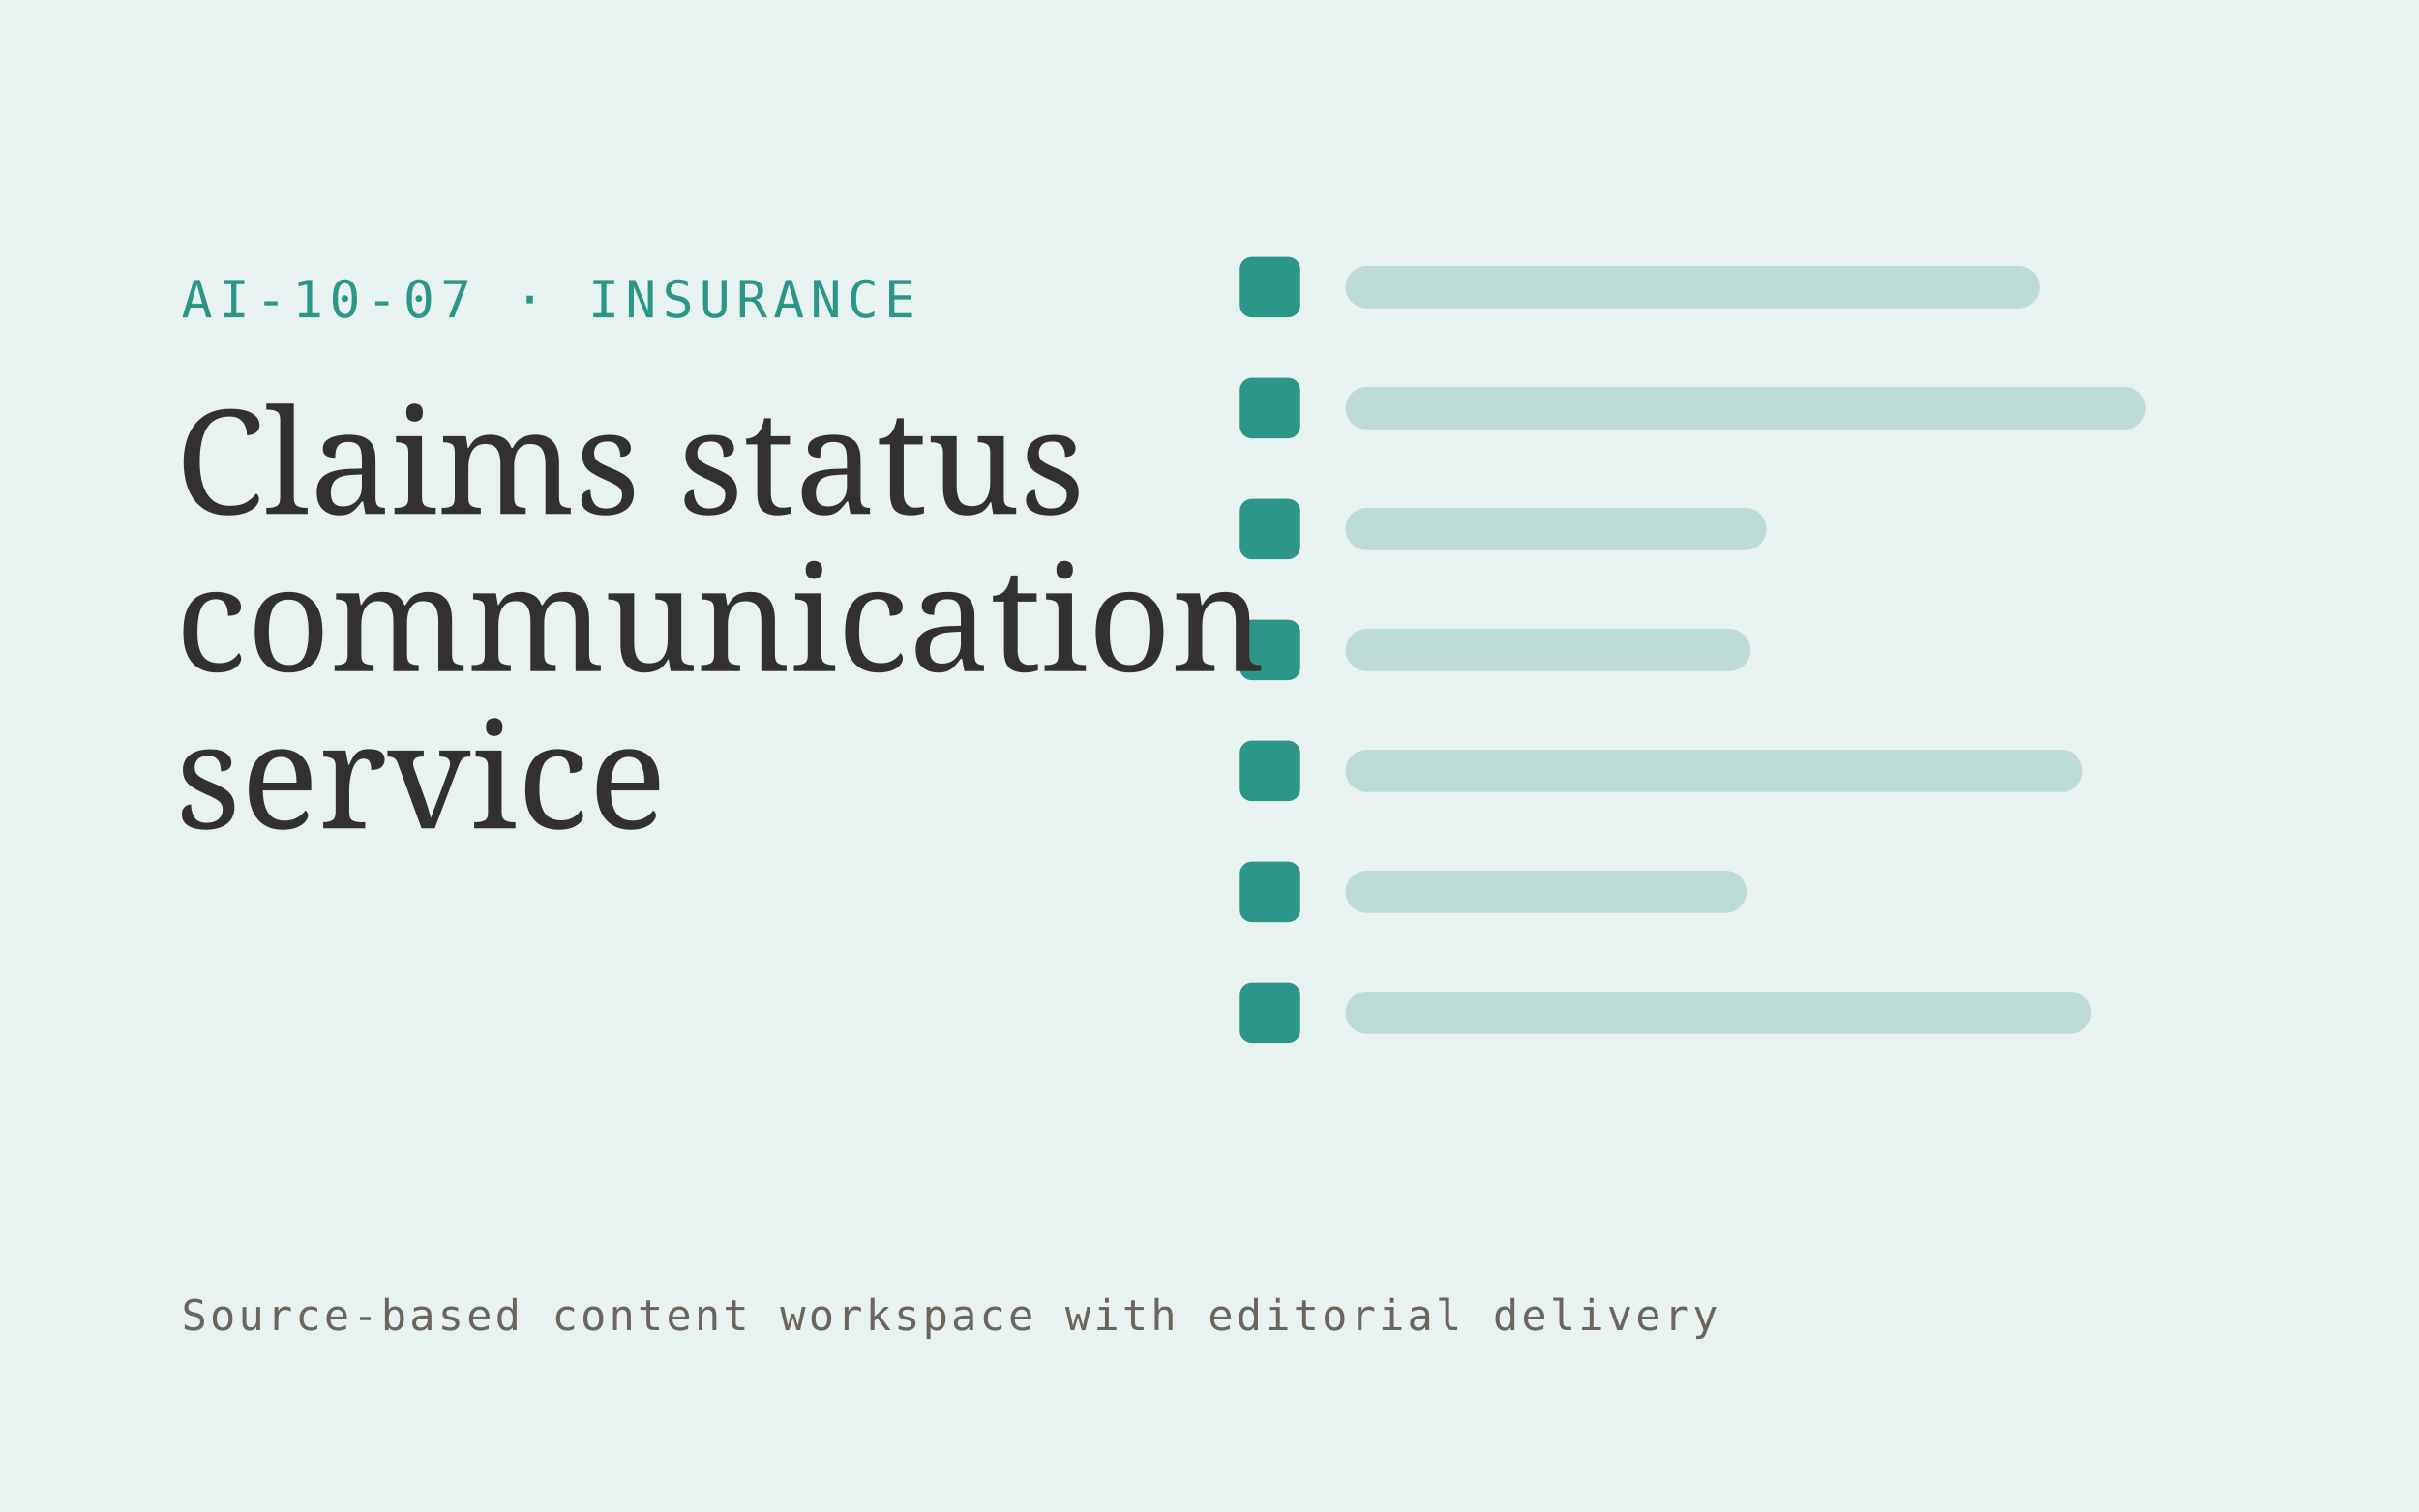
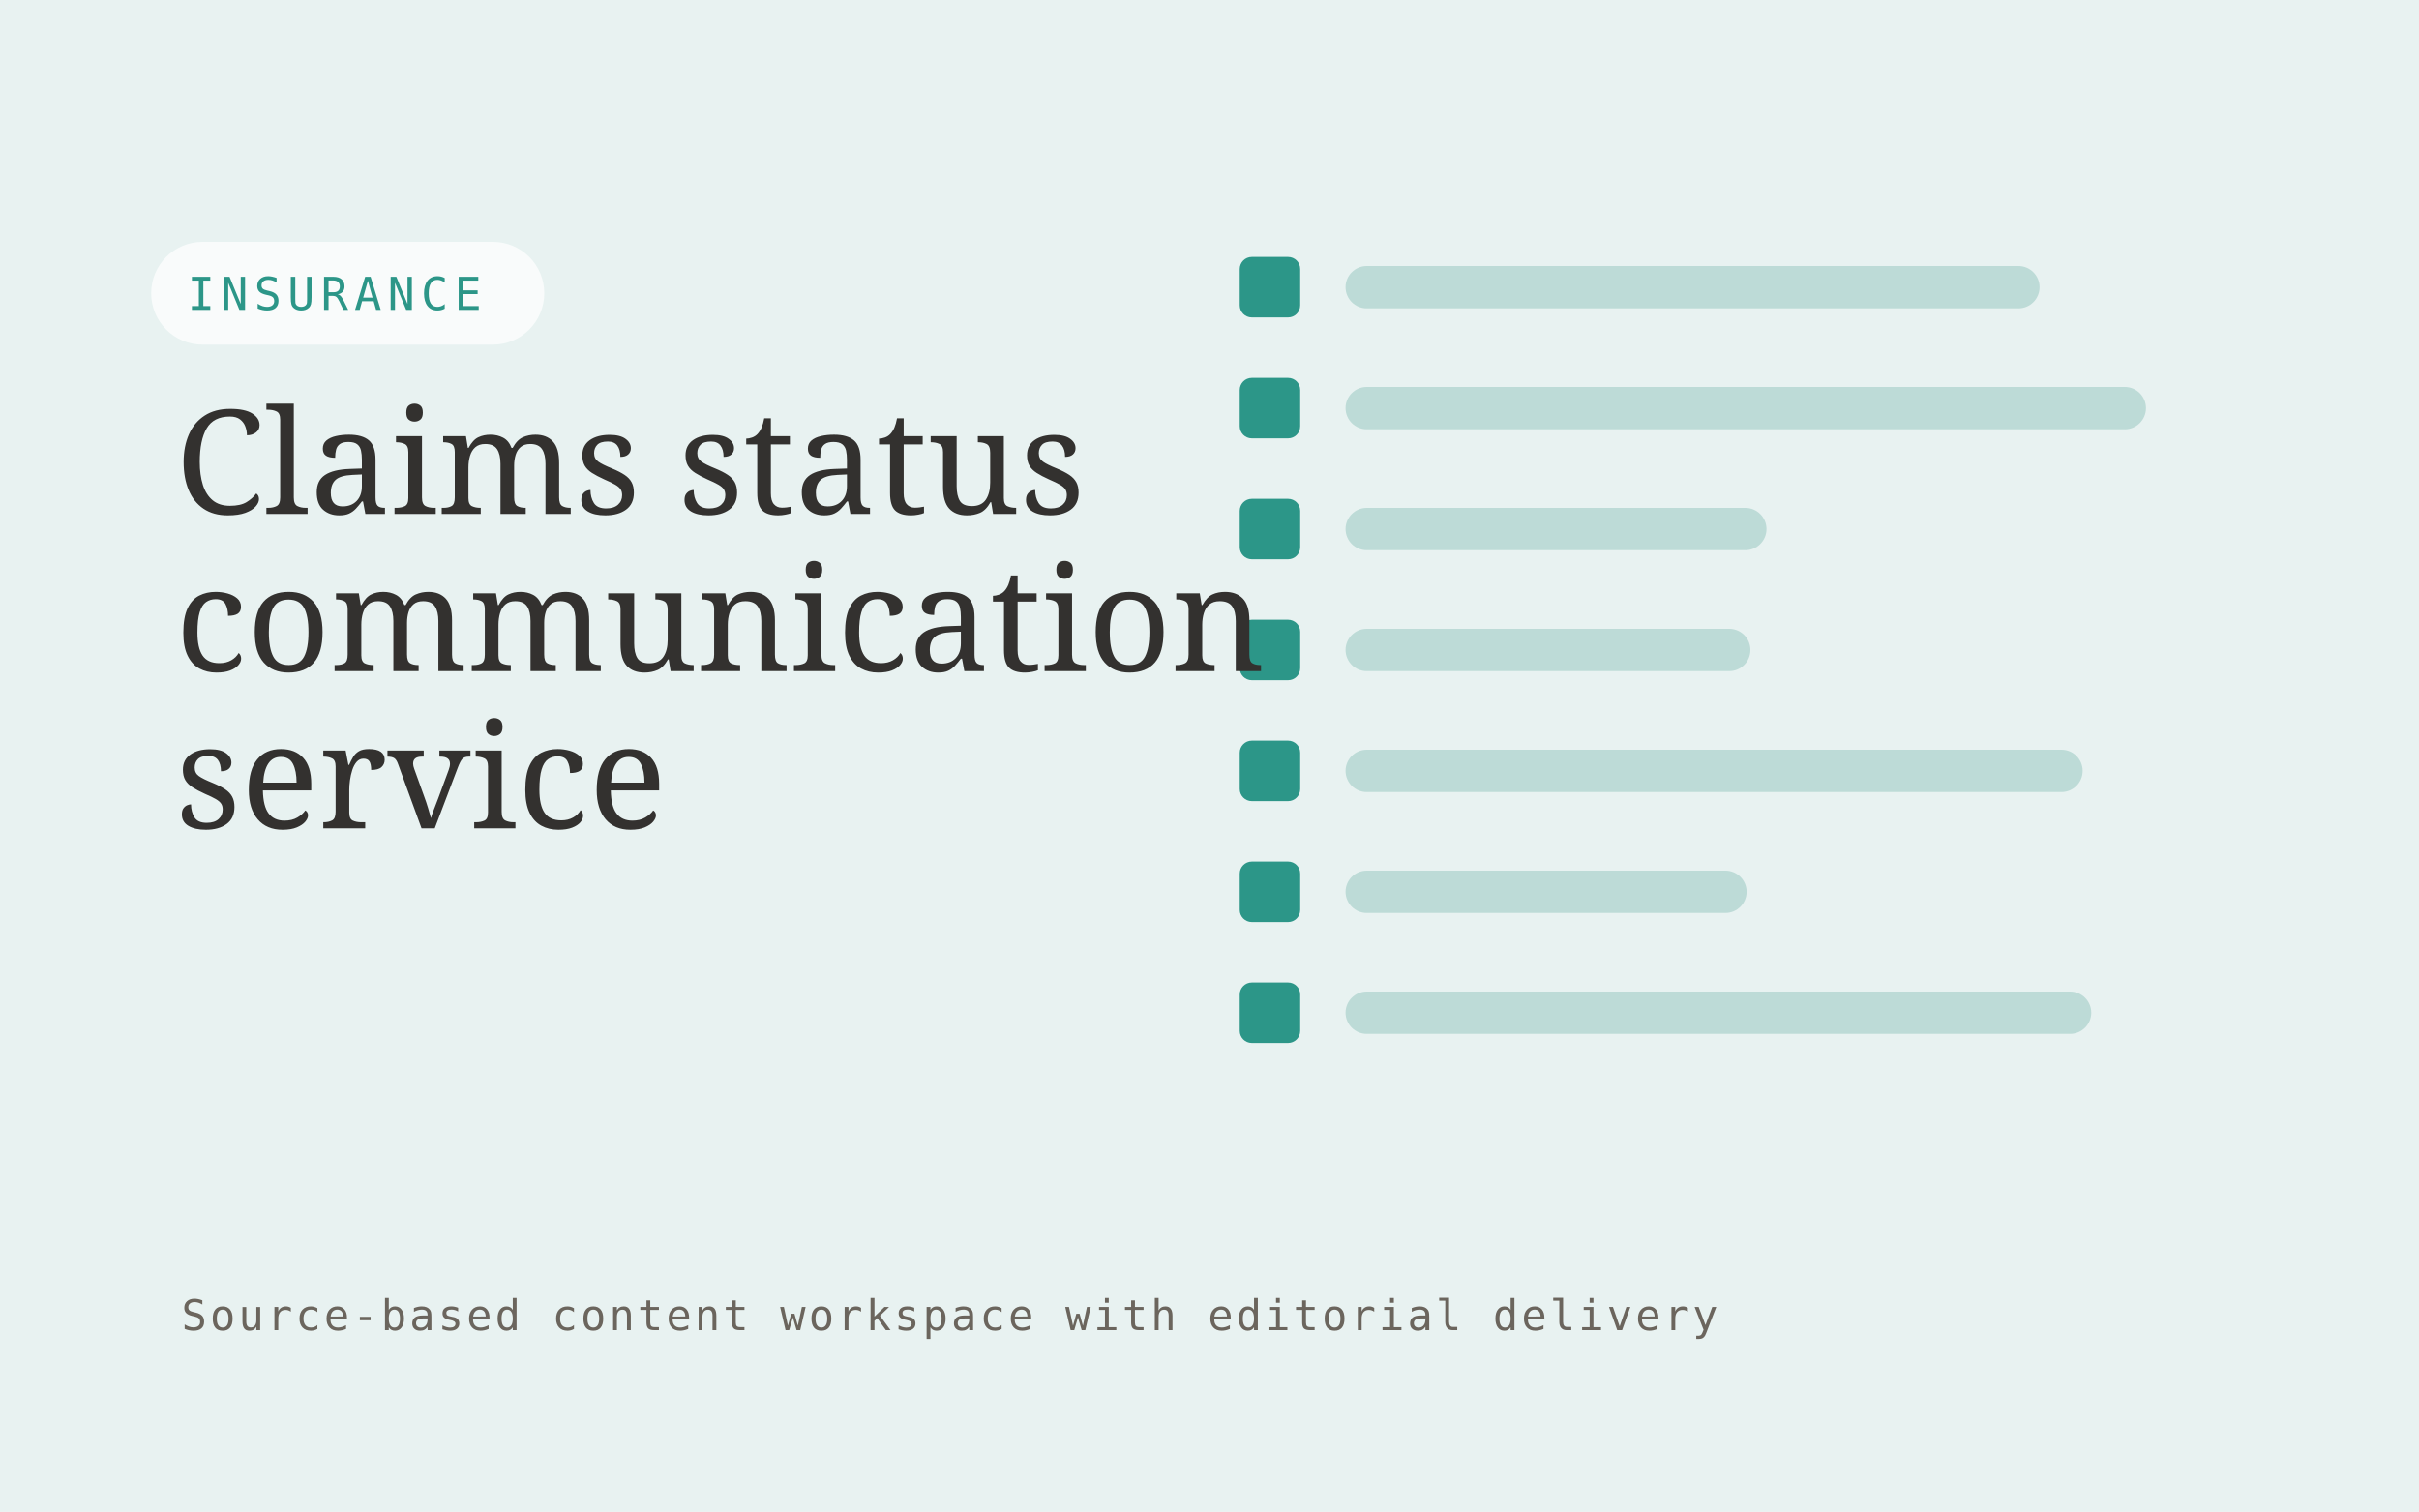
<svg xmlns="http://www.w3.org/2000/svg" viewBox="0 0 1600 1000" width="1600" height="1000" role="img" aria-label="Claims status communication service">
  <rect width="1600" height="1000" fill="hsl(172 28% 93%)" />
  <rect x="820" y="170" width="40" height="40" rx="8" fill="hsl(172 55% 38%)" />
  <rect x="890" y="176" width="459.03" height="28" rx="14" fill="hsl(172 30% 80%)" />
  <rect x="820" y="250" width="40" height="40" rx="8" fill="hsl(172 55% 38%)" />
  <rect x="890" y="256" width="529.407" height="28" rx="14" fill="hsl(172 30% 80%)" />
  <rect x="820" y="330" width="40" height="40" rx="8" fill="hsl(172 55% 38%)" />
  <rect x="890" y="336" width="278.416" height="28" rx="14" fill="hsl(172 30% 80%)" />
  <rect x="820" y="410" width="40" height="40" rx="8" fill="hsl(172 55% 38%)" />
  <rect x="890" y="416" width="267.771" height="28" rx="14" fill="hsl(172 30% 80%)" />
  <rect x="820" y="490" width="40" height="40" rx="8" fill="hsl(172 55% 38%)" />
  <rect x="890" y="496" width="487.525" height="28" rx="14" fill="hsl(172 30% 80%)" />
  <rect x="820" y="570" width="40" height="40" rx="8" fill="hsl(172 55% 38%)" />
  <rect x="890" y="576" width="265.254" height="28" rx="14" fill="hsl(172 30% 80%)" />
  <rect x="820" y="650" width="40" height="40" rx="8" fill="hsl(172 55% 38%)" />
  <rect x="890" y="656" width="493.214" height="28" rx="14" fill="hsl(172 30% 80%)" />
-   <text x="120" y="210" font-family="ui-monospace,Menlo,monospace" font-size="34" letter-spacing="4" fill="hsl(172 55% 38%)">AI-10-07 · INSURANCE</text>
+   <rect x="100" y="160" width="260" height="68" rx="34" fill="#ffffff" fill-opacity="0.72" />
+   <text x="124" y="205" font-family="ui-monospace,Menlo,monospace" font-size="30" letter-spacing="4" fill="hsl(172 55% 38%)">INSURANCE</text>
  <text x="116" y="340" font-family="Georgia,serif" font-size="96" fill="#33312f">Claims status</text>
  <text x="116" y="444" font-family="Georgia,serif" font-size="96" fill="#33312f">communication</text>
  <text x="116" y="548" font-family="Georgia,serif" font-size="96" fill="#33312f">service</text>
  <text x="120" y="880" font-family="ui-monospace,Menlo,monospace" font-size="28" letter-spacing="2" fill="#6B655D">Source-based content workspace with editorial delivery</text>
</svg>
